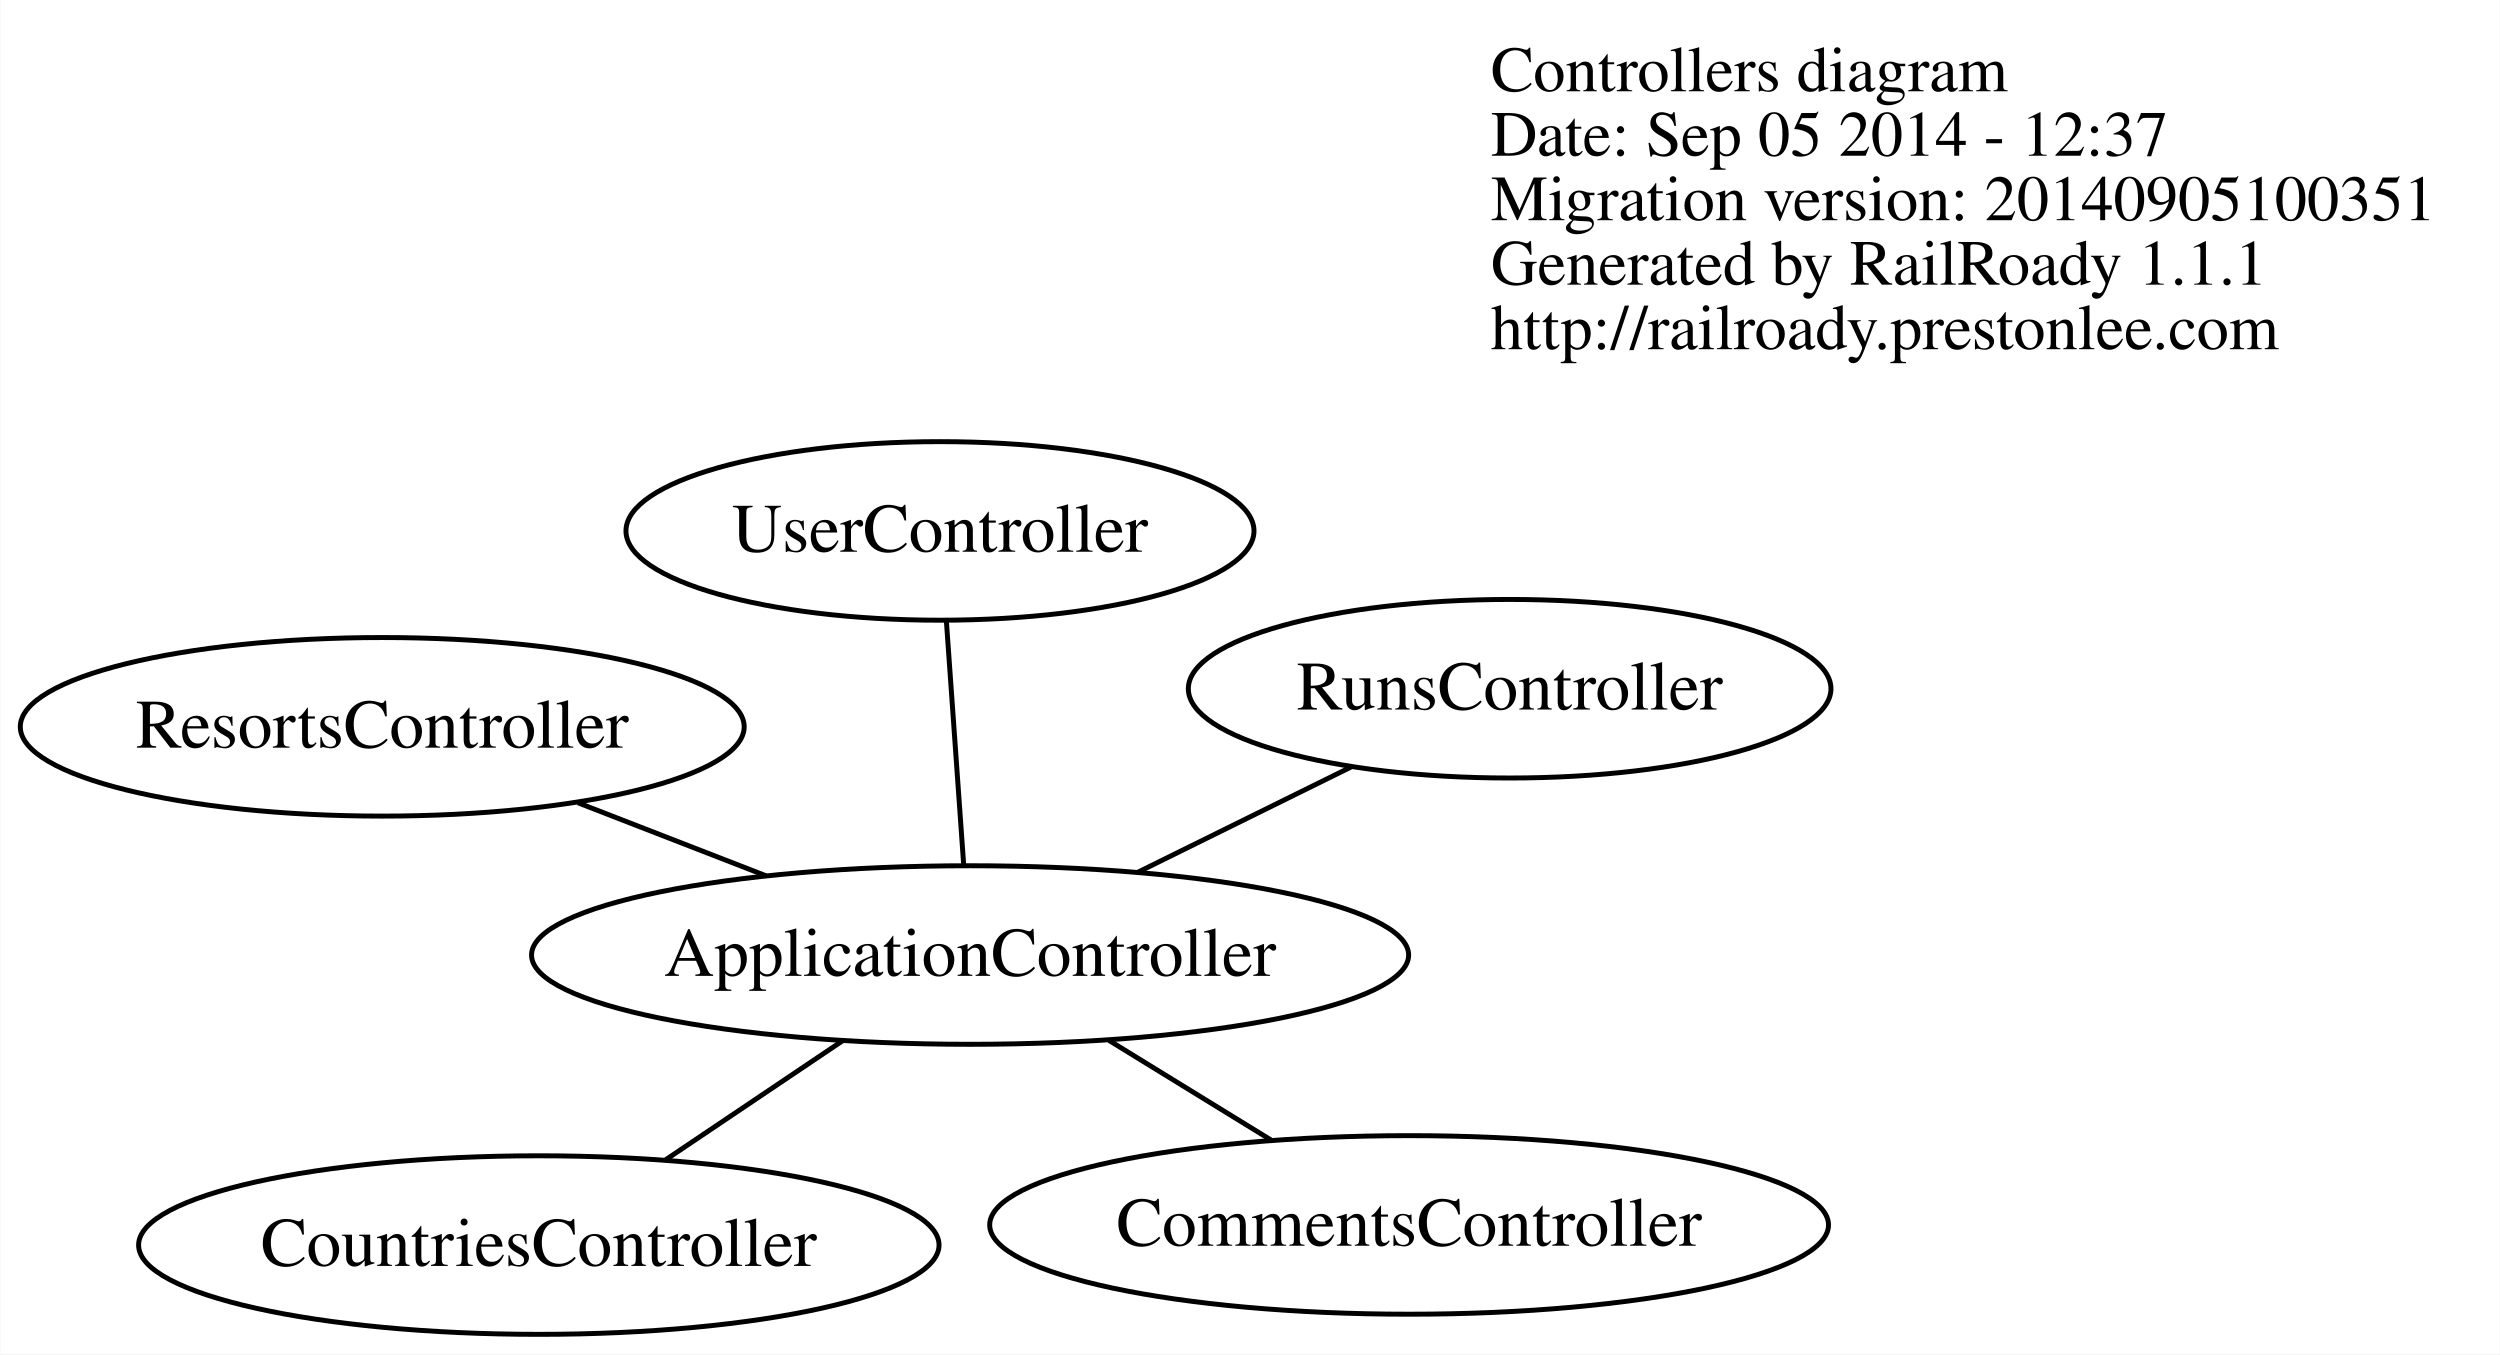
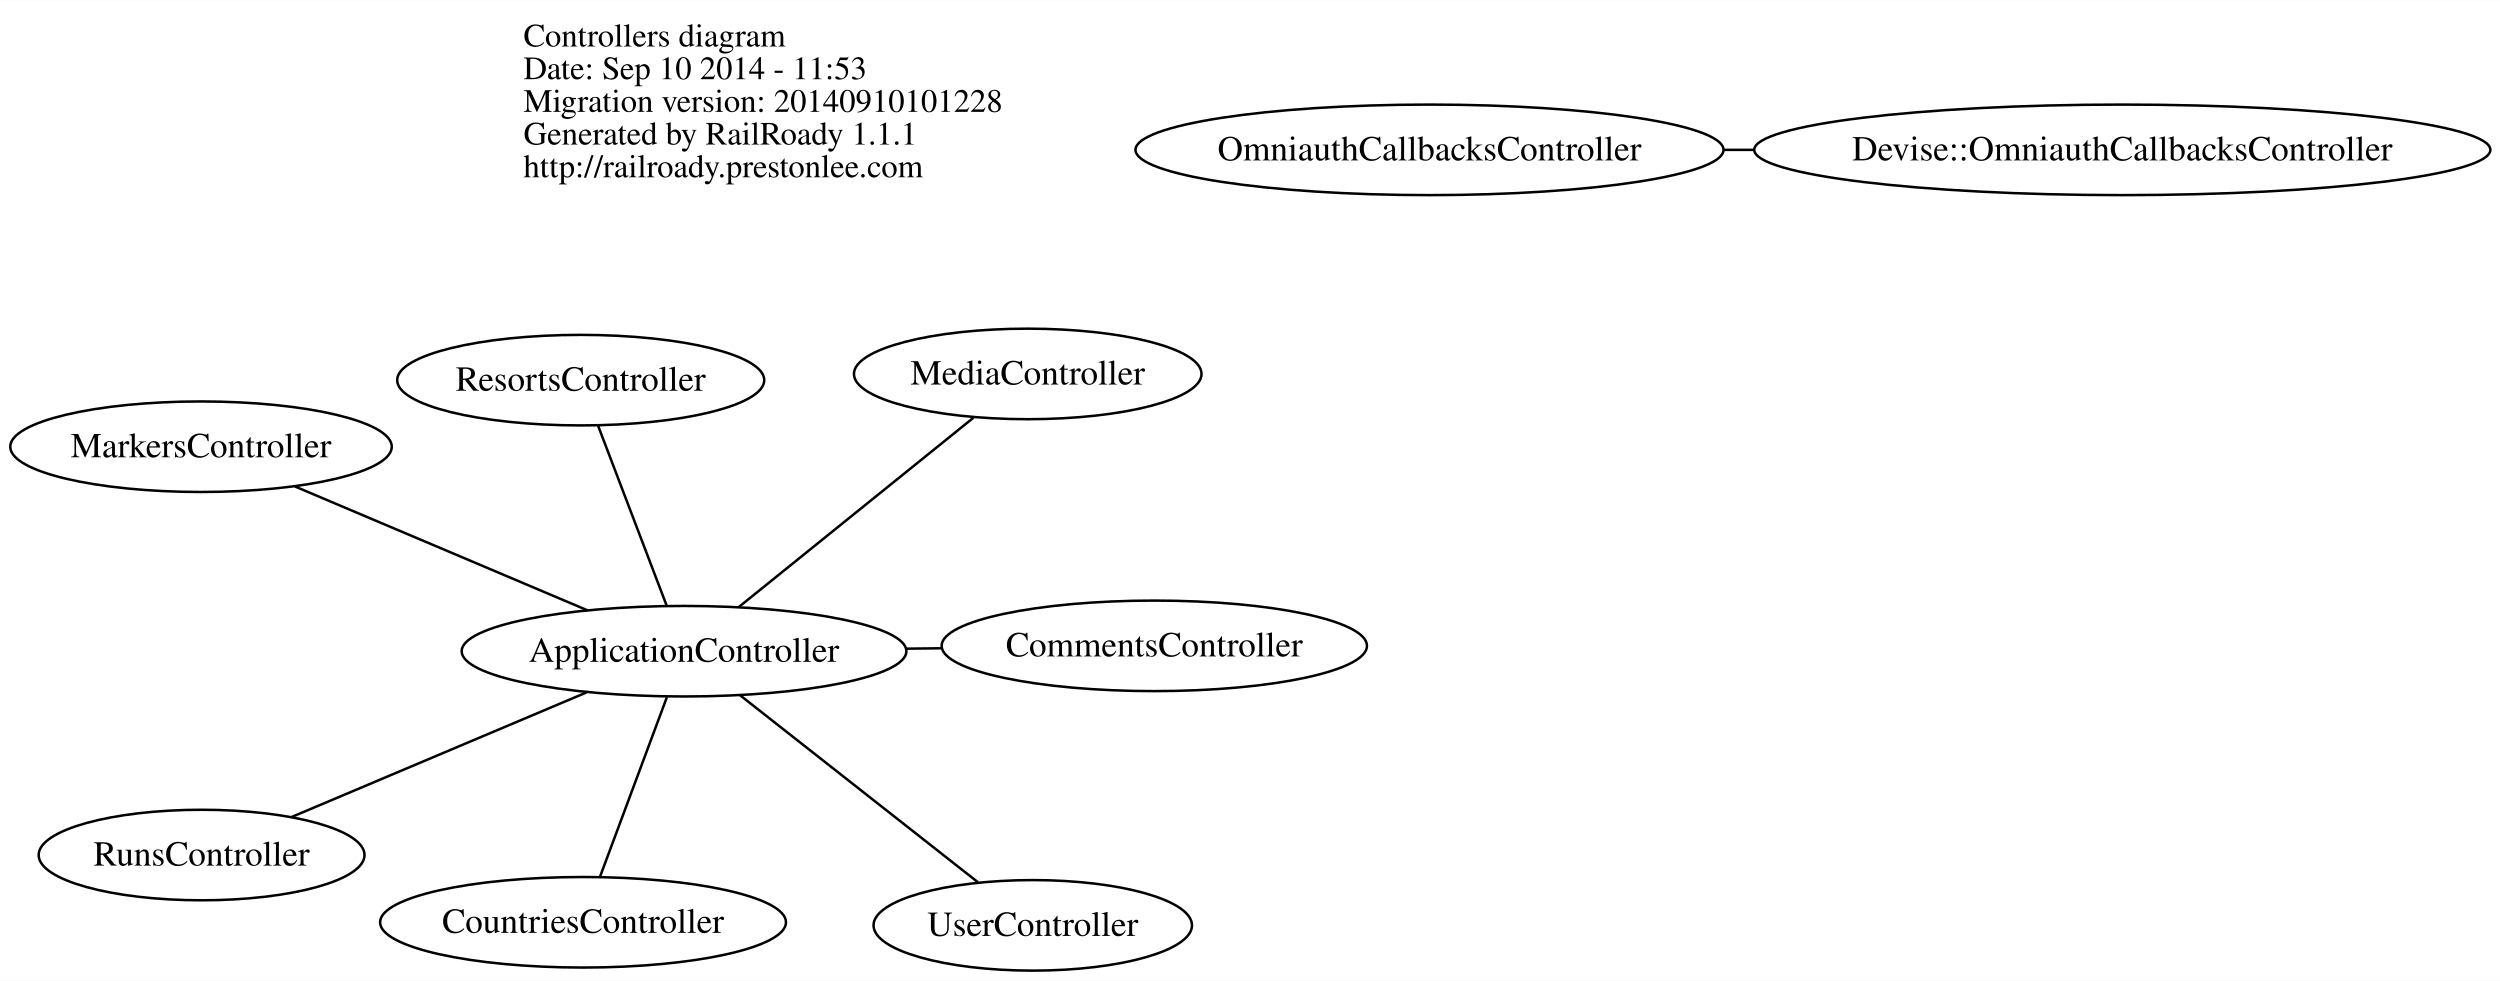
- <svg xmlns="http://www.w3.org/2000/svg" width="504pt" height="273pt" viewBox="0.00 0.00 503.88 273.02">
-   <g id="graph0" class="graph" transform="scale(1 1) rotate(0) translate(196.195 173.5)">
-     <polygon fill="white" stroke="none" points="-196.195,99.524 -196.195,-173.5 307.688,-173.5 307.688,99.524 -196.195,99.524" />
+ <svg xmlns="http://www.w3.org/2000/svg" width="994pt" height="390pt" viewBox="0.00 0.00 994.00 389.84">
+   <g id="graph0" class="graph" transform="scale(1 1) rotate(0) translate(283.825 245.5)">
+     <polygon fill="white" stroke="none" points="-283.825,144.34 -283.825,-245.5 710.176,-245.5 710.176,144.34 -283.825,144.34" />
    <g id="node1" class="node">
-       <text text-anchor="start" x="104.312" y="-155.1" font-family="Times,serif" font-size="13.00">Controllers diagram</text>
-       <text text-anchor="start" x="104.312" y="-142.1" font-family="Times,serif" font-size="13.00">Date: Sep 05 2014 - 12:37</text>
-       <text text-anchor="start" x="104.312" y="-129.1" font-family="Times,serif" font-size="13.00">Migration version: 20140905100351</text>
-       <text text-anchor="start" x="104.312" y="-116.1" font-family="Times,serif" font-size="13.00">Generated by RailRoady 1.1.1</text>
-       <text text-anchor="start" x="104.312" y="-103.1" font-family="Times,serif" font-size="13.00">http://railroady.prestonlee.com</text>
+       <text text-anchor="start" x="-75.688" y="-227.1" font-family="Times,serif" font-size="13.00">Controllers diagram</text>
+       <text text-anchor="start" x="-75.688" y="-214.1" font-family="Times,serif" font-size="13.00">Date: Sep 10 2014 - 11:53</text>
+       <text text-anchor="start" x="-75.688" y="-201.1" font-family="Times,serif" font-size="13.00">Migration version: 20140910101228</text>
+       <text text-anchor="start" x="-75.688" y="-188.1" font-family="Times,serif" font-size="13.00">Generated by RailRoady 1.1.1</text>
+       <text text-anchor="start" x="-75.688" y="-175.1" font-family="Times,serif" font-size="13.00">http://railroady.prestonlee.com</text>
    </g>
    <g id="node2" class="node">
-       <ellipse fill="none" stroke="black" cx="-0.689" cy="19.047" rx="88.417" ry="18" />
-       <text text-anchor="middle" x="-0.689" y="23.247" font-family="Times,serif" font-size="14.00">ApplicationController</text>
+       <ellipse fill="none" stroke="black" cx="-11.857" cy="13.34" rx="88.417" ry="18" />
+       <text text-anchor="middle" x="-11.857" y="17.54" font-family="Times,serif" font-size="14.00">ApplicationController</text>
    </g>
    <g id="node3" class="node">
-       <ellipse fill="none" stroke="black" cx="87.823" cy="73.464" rx="84.56" ry="18" />
-       <text text-anchor="middle" x="87.823" y="77.664" font-family="Times,serif" font-size="14.00">CommentsController</text>
+       <ellipse fill="none" stroke="black" cx="175.128" cy="11.209" rx="84.56" ry="18" />
+       <text text-anchor="middle" x="175.128" y="15.409" font-family="Times,serif" font-size="14.00">CommentsController</text>
    </g>
    <g id="edge1" class="edge">
-       <path fill="none" stroke="black" d="M27.317,36.265C37.75,42.679 49.583,49.954 59.999,56.358" />
+       <path fill="none" stroke="black" d="M76.434,12.334C81.067,12.281 85.718,12.228 90.34,12.175" />
    </g>
    <g id="node4" class="node">
-       <ellipse fill="none" stroke="black" cx="-87.639" cy="77.524" rx="80.692" ry="18" />
-       <text text-anchor="middle" x="-87.639" y="81.724" font-family="Times,serif" font-size="14.00">CountriesController</text>
+       <ellipse fill="none" stroke="black" cx="-52.007" cy="121.118" rx="80.692" ry="18" />
+       <text text-anchor="middle" x="-52.007" y="125.318" font-family="Times,serif" font-size="14.00">CountriesController</text>
    </g>
    <g id="edge2" class="edge">
-       <path fill="none" stroke="black" d="M-26.307,36.276C-37.628,43.89 -50.904,52.819 -62.205,60.418" />
+       <path fill="none" stroke="black" d="M-18.668,31.623C-26.095,51.562 -37.908,83.273 -45.296,103.105" />
    </g>
    <g id="node5" class="node">
-       <ellipse fill="none" stroke="black" cx="-119.208" cy="-26.963" rx="72.974" ry="18" />
-       <text text-anchor="middle" x="-119.208" y="-22.763" font-family="Times,serif" font-size="14.00">ResortsController</text>
+       <ellipse fill="none" stroke="black" cx="-203.902" cy="-67.965" rx="75.847" ry="18" />
+       <text text-anchor="middle" x="-203.902" y="-63.765" font-family="Times,serif" font-size="14.00">MarkersController</text>
    </g>
    <g id="edge3" class="edge">
-       <path fill="none" stroke="black" d="M-41.809,3.084C-54.11,-1.692 -67.566,-6.916 -79.758,-11.649" />
+       <path fill="none" stroke="black" d="M-50.258,-2.918C-84.081,-17.237 -133.041,-37.965 -166.547,-52.15" />
    </g>
    <g id="node6" class="node">
-       <ellipse fill="none" stroke="black" cx="108.094" cy="-34.642" rx="64.781" ry="18" />
-       <text text-anchor="middle" x="108.094" y="-30.442" font-family="Times,serif" font-size="14.00">RunsController</text>
+       <ellipse fill="none" stroke="black" cx="124.802" cy="-96.905" rx="69.098" ry="18" />
+       <text text-anchor="middle" x="124.802" y="-92.705" font-family="Times,serif" font-size="14.00">MediaController</text>
    </g>
    <g id="edge4" class="edge">
-       <path fill="none" stroke="black" d="M33.134,2.354C46.856,-4.418 62.625,-12.201 76.149,-18.876" />
+       <path fill="none" stroke="black" d="M9.797,-4.128C35.386,-24.771 77.704,-58.91 103.249,-79.518" />
+     </g>
+     <g id="node8" class="node">
+       <ellipse fill="none" stroke="black" cx="-52.937" cy="-94.433" rx="72.974" ry="18" />
+       <text text-anchor="middle" x="-52.937" y="-90.233" font-family="Times,serif" font-size="14.00">ResortsController</text>
+     </g>
+     <g id="edge6" class="edge">
+       <path fill="none" stroke="black" d="M-18.825,-4.942C-26.425,-24.88 -38.512,-56.589 -46.071,-76.421" />
+     </g>
+     <g id="node9" class="node">
+       <ellipse fill="none" stroke="black" cx="-203.673" cy="94.379" rx="64.781" ry="18" />
+       <text text-anchor="middle" x="-203.673" y="98.579" font-family="Times,serif" font-size="14.00">RunsController</text>
+     </g>
+     <g id="edge7" class="edge">
+       <path fill="none" stroke="black" d="M-50.673,29.74C-84.938,44.216 -134.488,65.15 -167.829,79.236" />
+     </g>
+     <g id="node10" class="node">
+       <ellipse fill="none" stroke="black" cx="126.801" cy="122.34" rx="63.31" ry="18" />
+       <text text-anchor="middle" x="126.801" y="126.54" font-family="Times,serif" font-size="14.00">UserController</text>
+     </g>
+     <g id="edge8" class="edge">
+       <path fill="none" stroke="black" d="M10.421,30.853C36.449,51.314 79.23,84.944 105.036,105.23" />
    </g>
    <g id="node7" class="node">
-       <ellipse fill="none" stroke="black" cx="-6.76" cy="-66.458" rx="63.31" ry="18" />
-       <text text-anchor="middle" x="-6.76" y="-62.258" font-family="Times,serif" font-size="14.00">UserController</text>
+       <ellipse fill="none" stroke="black" cx="284.545" cy="-186" rx="116.899" ry="18" />
+       <text text-anchor="middle" x="284.545" y="-181.8" font-family="Times,serif" font-size="14.00">OmniauthCallbacksController</text>
+     </g>
+     <g id="node11" class="node">
+       <ellipse fill="none" stroke="black" cx="560.005" cy="-186" rx="146.34" ry="18" />
+       <text text-anchor="middle" x="560.005" y="-181.8" font-family="Times,serif" font-size="14.00">Devise::OmniauthCallbacksController</text>
    </g>
    <g id="edge5" class="edge">
-       <path fill="none" stroke="black" d="M-1.976,0.914C-3.007,-13.597 -4.444,-33.847 -5.474,-48.35" />
+       <path fill="none" stroke="black" d="M413.806,-186C409.686,-186 405.575,-186 401.49,-186" />
    </g>
  </g>
</svg>
